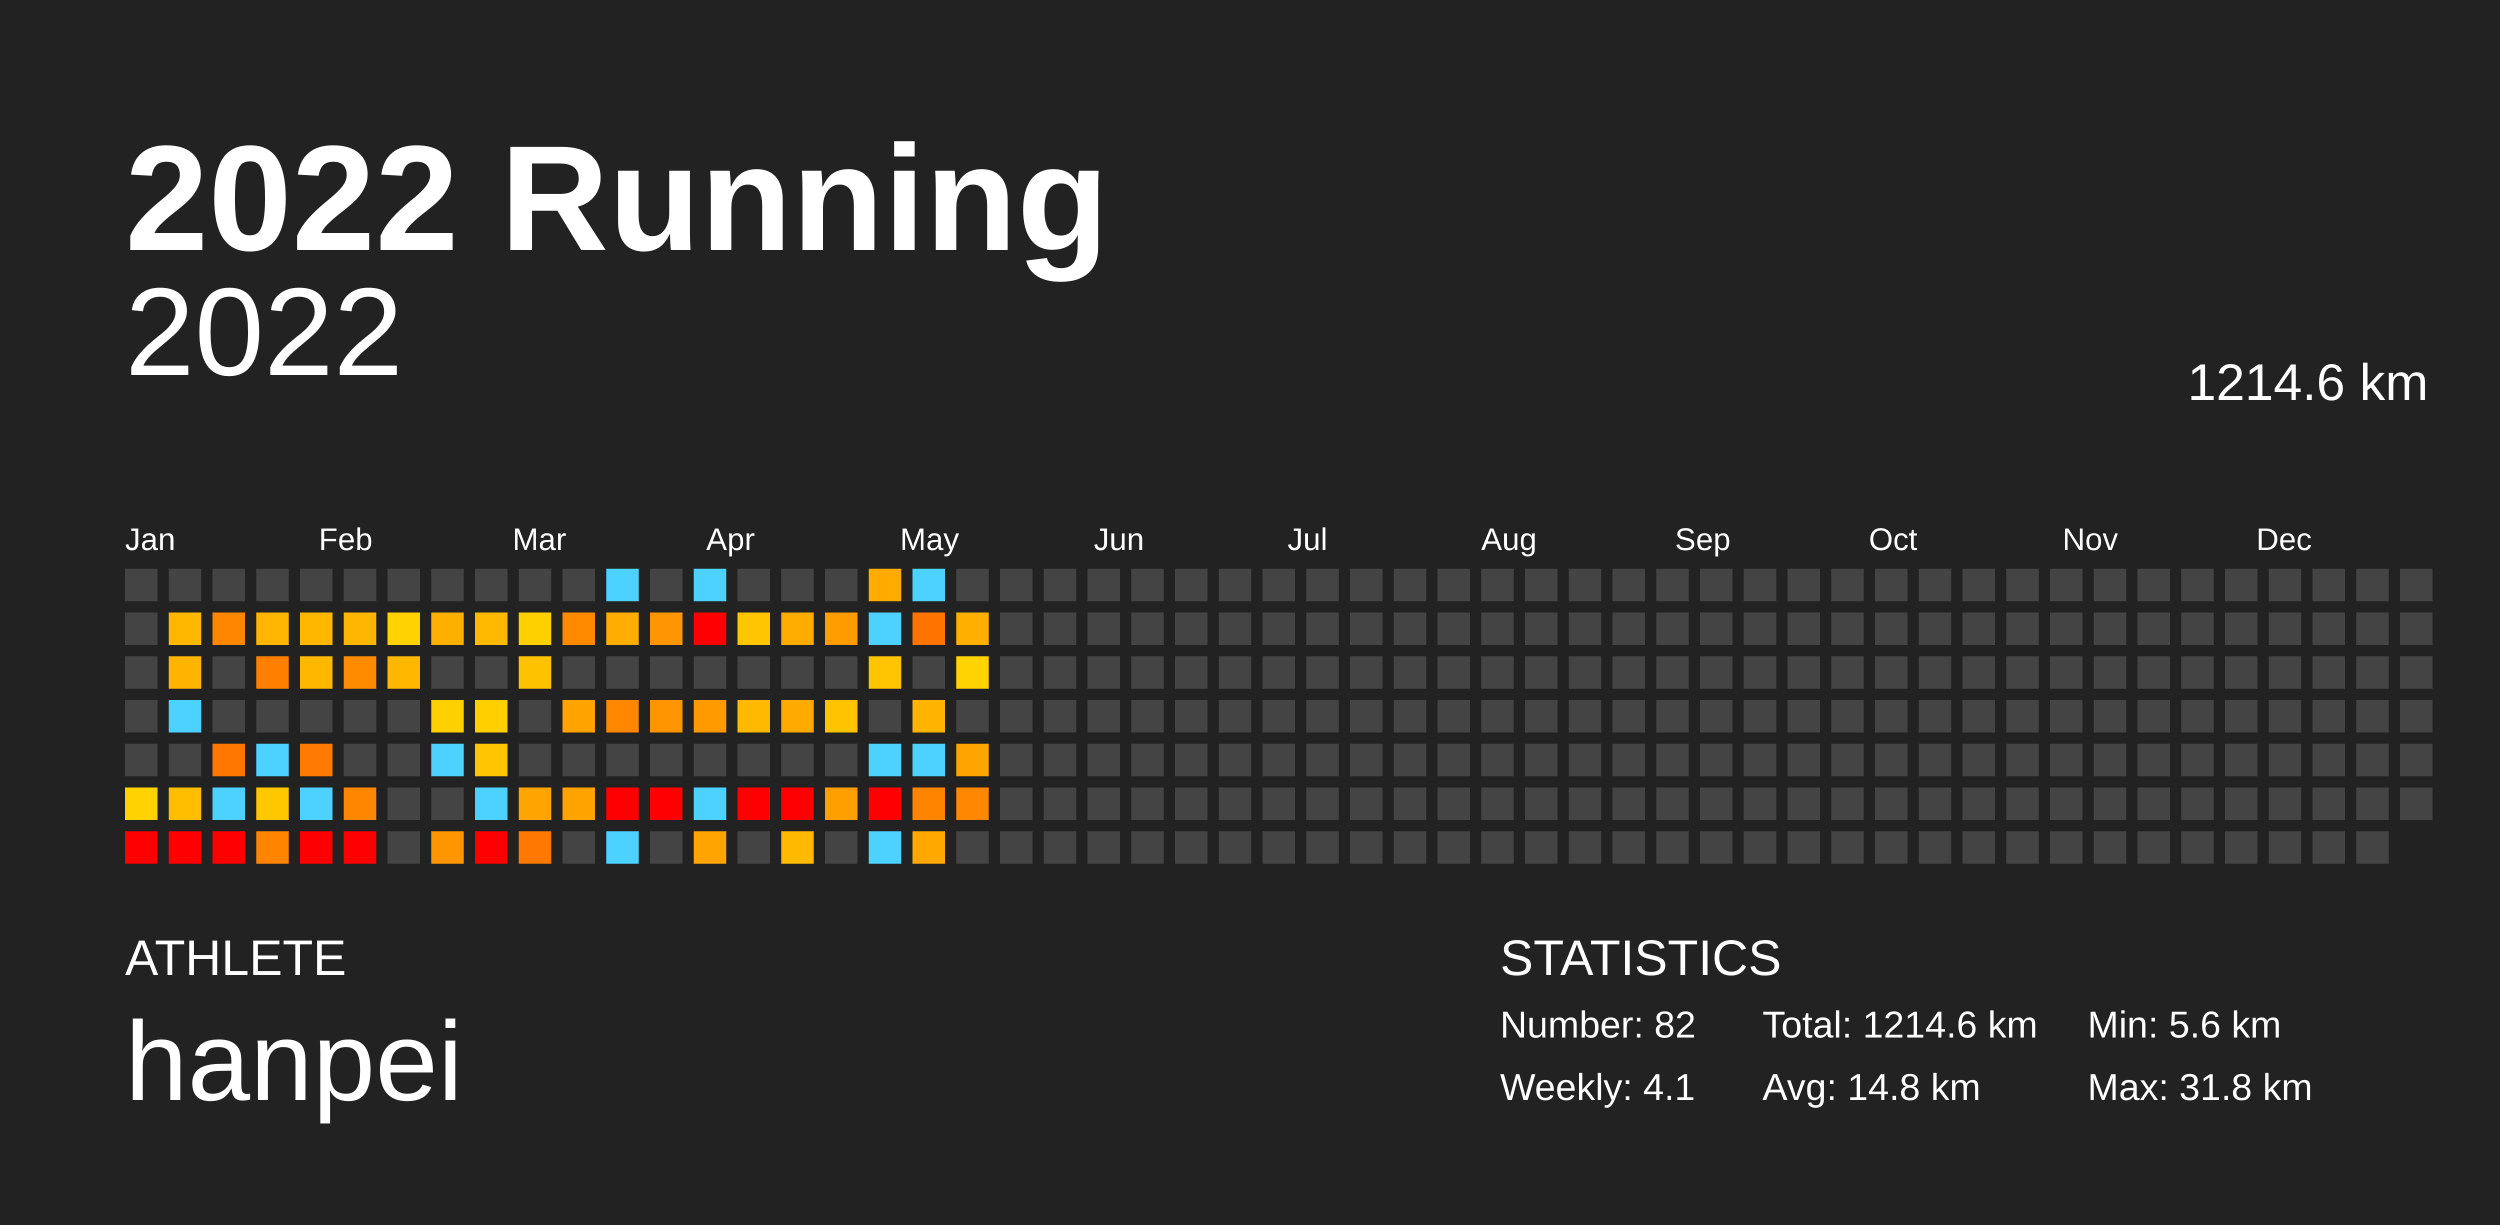
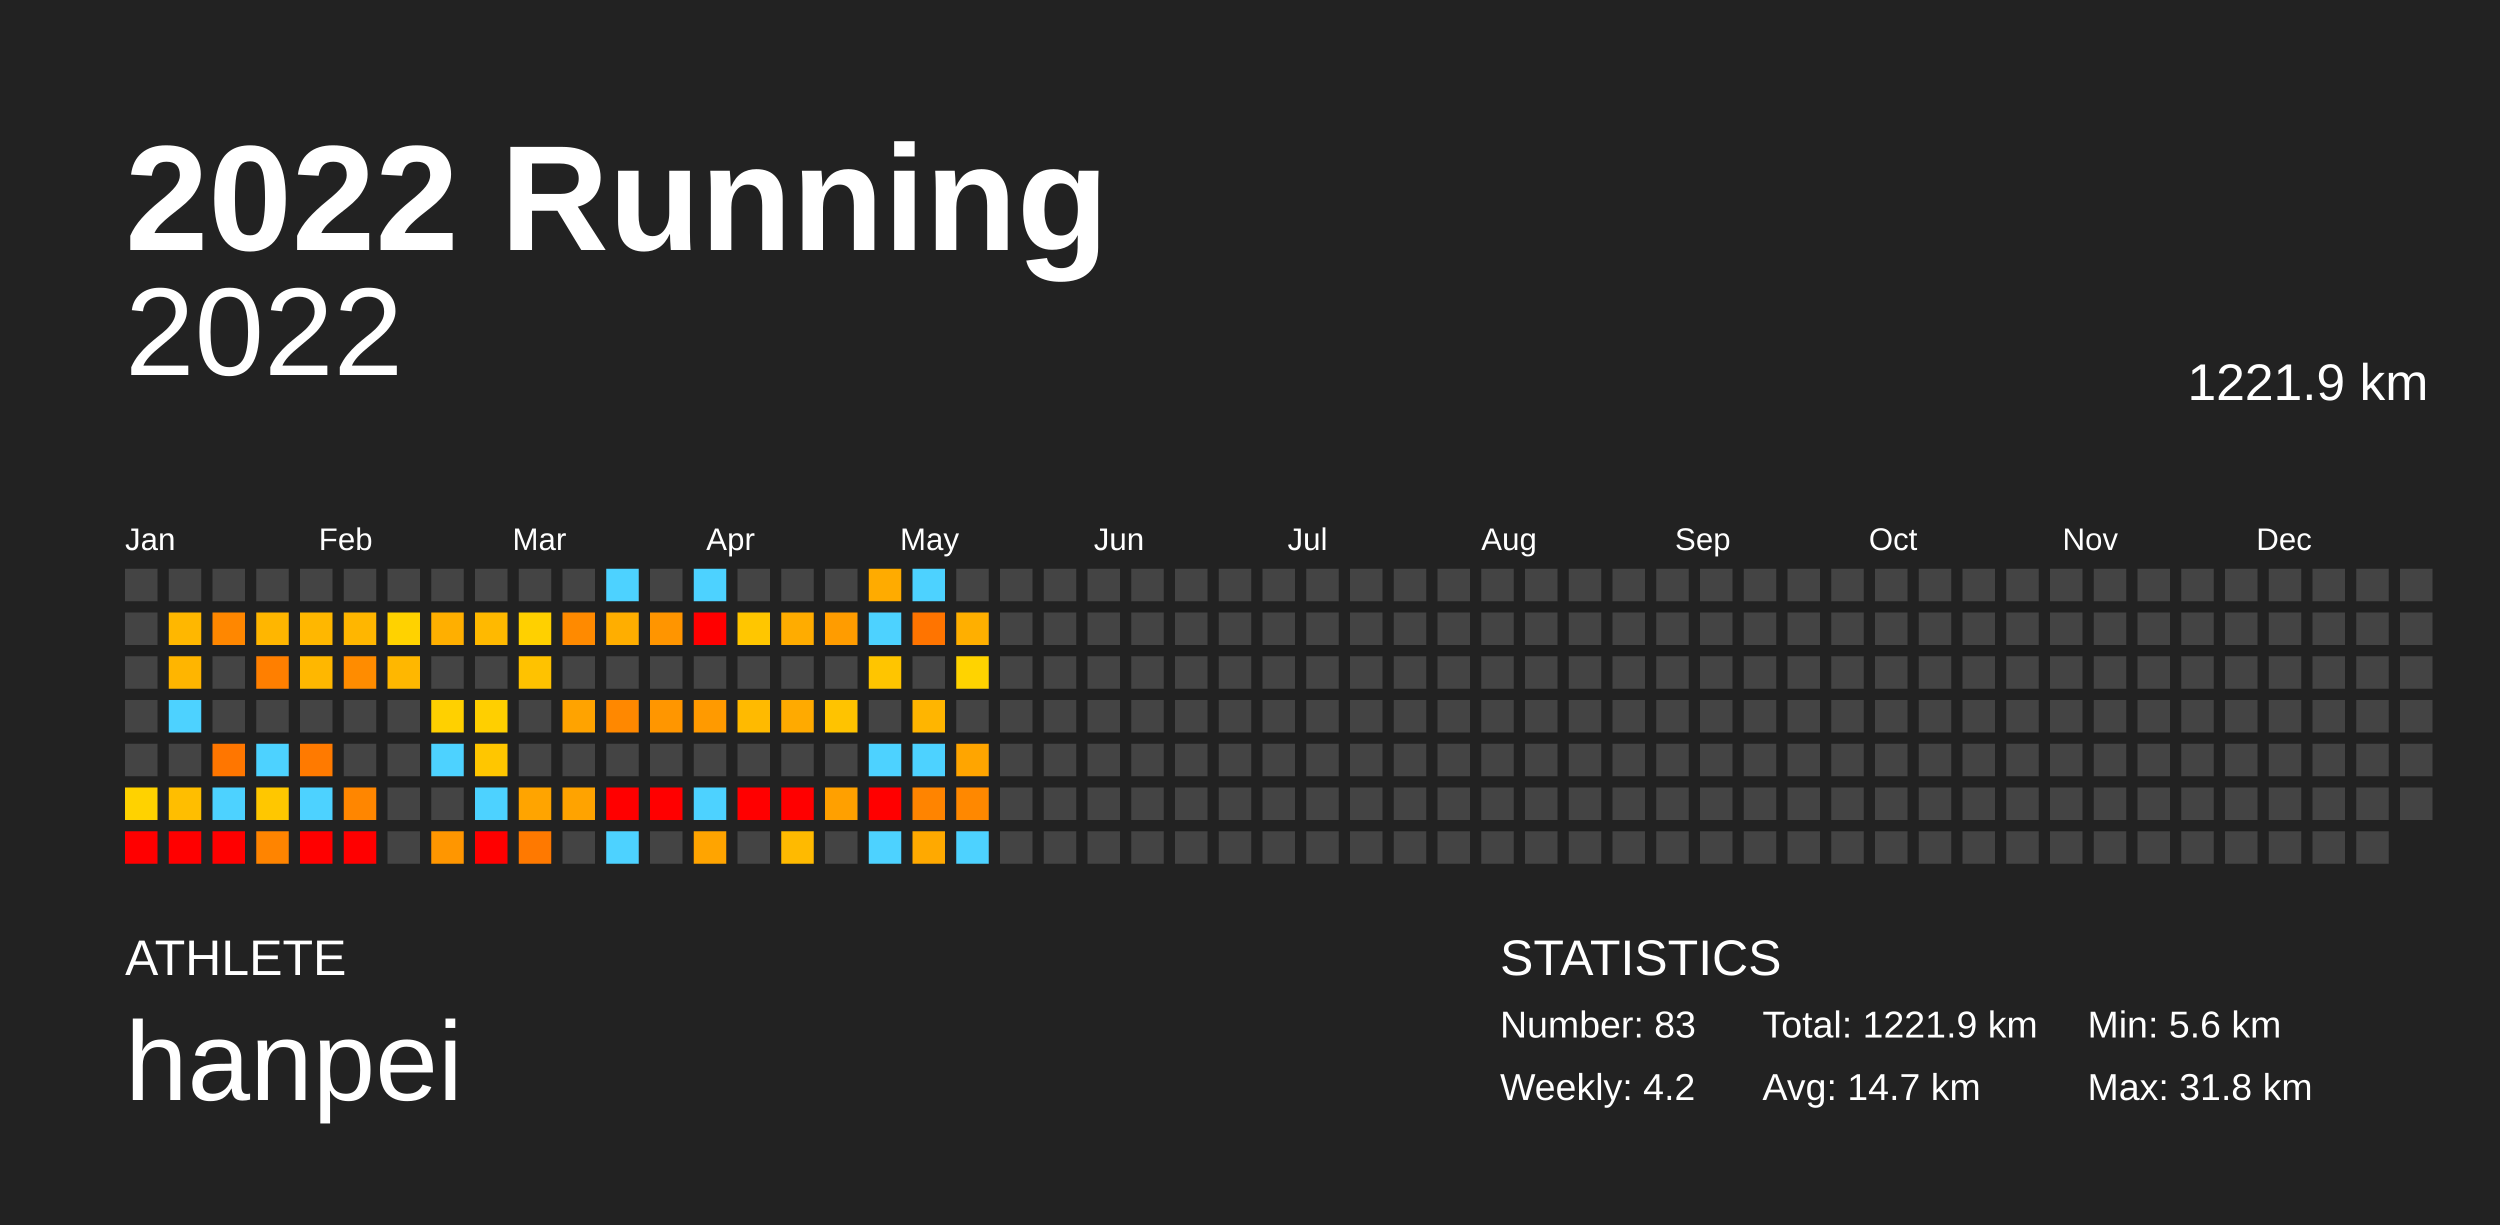
<svg xmlns="http://www.w3.org/2000/svg" baseProfile="full" height="98mm" version="1.1" viewBox="0,0,200,98" width="200mm">
  <defs />
  <rect fill="#222222" height="98" width="200" x="0" y="0" />
  <text fill="#FFFFFF" style="font-size:12px; font-family:Arial; font-weight:bold;" x="10" y="20">2022 Running</text>
  <text fill="#FFFFFF" style="font-size:4px; font-family:Arial" x="10" y="78">ATHLETE</text>
  <text fill="#FFFFFF" style="font-size:9px; font-family:Arial" x="10" y="88">hanpei</text>
  <text fill="#FFFFFF" style="font-size:4px; font-family:Arial" x="120" y="78">STATISTICS</text>
-   <text fill="#FFFFFF" style="font-size:3px; font-family:Arial" x="120" y="83">Number: 82</text>
-   <text fill="#FFFFFF" style="font-size:3px; font-family:Arial" x="120" y="88">Weekly: 4.1</text>
-   <text fill="#FFFFFF" style="font-size:3px; font-family:Arial" x="141" y="83">Total: 1214.6 km</text>
-   <text fill="#FFFFFF" style="font-size:3px; font-family:Arial" x="141" y="88">Avg: 14.8 km</text>
+   <text fill="#FFFFFF" style="font-size:3px; font-family:Arial" x="120" y="83">Number: 83</text>
+   <text fill="#FFFFFF" style="font-size:3px; font-family:Arial" x="120" y="88">Weekly: 4.2</text>
+   <text fill="#FFFFFF" style="font-size:3px; font-family:Arial" x="141" y="83">Total: 1221.9 km</text>
+   <text fill="#FFFFFF" style="font-size:3px; font-family:Arial" x="141" y="88">Avg: 14.7 km</text>
  <text fill="#FFFFFF" style="font-size:3px; font-family:Arial" x="167" y="83">Min: 5.6 km</text>
  <text fill="#FFFFFF" style="font-size:3px; font-family:Arial" x="167" y="88">Max: 31.8 km</text>
  <text alignment-baseline="hanging" fill="#FFFFFF" style="font-size:10.0px; font-family:Arial;" x="10" y="30">2022</text>
-   <text alignment-baseline="hanging" fill="#FFFFFF" style="font-size:4.125px; font-family:Arial;" x="175" y="32">1214.6 km</text>
+   <text alignment-baseline="hanging" fill="#FFFFFF" style="font-size:4.125px; font-family:Arial;" x="175" y="32">1221.9 km</text>
  <text fill="#FFFFFF" style="font-size:2.5px; font-family:Arial" x="10.0" y="44">Jan</text>
  <text fill="#FFFFFF" style="font-size:2.5px; font-family:Arial" x="25.5" y="44">Feb</text>
  <text fill="#FFFFFF" style="font-size:2.5px; font-family:Arial" x="41.0" y="44">Mar</text>
  <text fill="#FFFFFF" style="font-size:2.5px; font-family:Arial" x="56.5" y="44">Apr</text>
  <text fill="#FFFFFF" style="font-size:2.5px; font-family:Arial" x="72.0" y="44">May</text>
  <text fill="#FFFFFF" style="font-size:2.5px; font-family:Arial" x="87.5" y="44">Jun</text>
  <text fill="#FFFFFF" style="font-size:2.5px; font-family:Arial" x="103.0" y="44">Jul</text>
  <text fill="#FFFFFF" style="font-size:2.5px; font-family:Arial" x="118.5" y="44">Aug</text>
  <text fill="#FFFFFF" style="font-size:2.5px; font-family:Arial" x="134.0" y="44">Sep</text>
  <text fill="#FFFFFF" style="font-size:2.5px; font-family:Arial" x="149.5" y="44">Oct</text>
  <text fill="#FFFFFF" style="font-size:2.5px; font-family:Arial" x="165.0" y="44">Nov</text>
  <text fill="#FFFFFF" style="font-size:2.5px; font-family:Arial" x="180.5" y="44">Dec</text>
  <rect fill="#444444" height="2.6" width="2.6" x="10.0" y="45.5" />
  <rect fill="#444444" height="2.6" width="2.6" x="10.0" y="49.0" />
  <rect fill="#444444" height="2.6" width="2.6" x="10.0" y="52.5" />
  <rect fill="#444444" height="2.6" width="2.6" x="10.0" y="56.0" />
  <rect fill="#444444" height="2.6" width="2.6" x="10.0" y="59.5" />
  <rect fill="#ffd200" height="2.6" width="2.6" x="10.0" y="63.0" />
  <rect fill="red" height="2.6" width="2.6" x="10.0" y="66.5" />
  <rect fill="#444444" height="2.6" width="2.6" x="13.5" y="45.5" />
  <rect fill="#ffb700" height="2.6" width="2.6" x="13.5" y="49.0" />
  <rect fill="#ffb500" height="2.6" width="2.6" x="13.5" y="52.5" />
  <rect fill="#4dd2ff" height="2.6" width="2.6" x="13.5" y="56.0" />
  <rect fill="#444444" height="2.6" width="2.6" x="13.5" y="59.5" />
  <rect fill="#ffbe00" height="2.6" width="2.6" x="13.5" y="63.0" />
  <rect fill="red" height="2.6" width="2.6" x="13.5" y="66.5" />
  <rect fill="#444444" height="2.6" width="2.6" x="17.0" y="45.5" />
  <rect fill="#ff8700" height="2.6" width="2.6" x="17.0" y="49.0" />
  <rect fill="#444444" height="2.6" width="2.6" x="17.0" y="52.5" />
  <rect fill="#444444" height="2.6" width="2.6" x="17.0" y="56.0" />
  <rect fill="#ff7600" height="2.6" width="2.6" x="17.0" y="59.5" />
  <rect fill="#4dd2ff" height="2.6" width="2.6" x="17.0" y="63.0" />
  <rect fill="red" height="2.6" width="2.6" x="17.0" y="66.5" />
  <rect fill="#444444" height="2.6" width="2.6" x="20.5" y="45.5" />
  <rect fill="#ffb600" height="2.6" width="2.6" x="20.5" y="49.0" />
  <rect fill="#ff7f00" height="2.6" width="2.6" x="20.5" y="52.5" />
  <rect fill="#444444" height="2.6" width="2.6" x="20.5" y="56.0" />
  <rect fill="#4dd2ff" height="2.6" width="2.6" x="20.5" y="59.5" />
  <rect fill="#ffc700" height="2.6" width="2.6" x="20.5" y="63.0" />
  <rect fill="#ff8400" height="2.6" width="2.6" x="20.5" y="66.5" />
  <rect fill="#444444" height="2.6" width="2.6" x="24.0" y="45.5" />
  <rect fill="#ffb700" height="2.6" width="2.6" x="24.0" y="49.0" />
  <rect fill="#ffb700" height="2.6" width="2.6" x="24.0" y="52.5" />
  <rect fill="#444444" height="2.6" width="2.6" x="24.0" y="56.0" />
  <rect fill="#ff7a00" height="2.6" width="2.6" x="24.0" y="59.5" />
  <rect fill="#4dd2ff" height="2.6" width="2.6" x="24.0" y="63.0" />
  <rect fill="red" height="2.6" width="2.6" x="24.0" y="66.5" />
  <rect fill="#444444" height="2.6" width="2.6" x="27.5" y="45.5" />
  <rect fill="#ffb600" height="2.6" width="2.6" x="27.5" y="49.0" />
  <rect fill="#ff8c00" height="2.6" width="2.6" x="27.5" y="52.5" />
  <rect fill="#444444" height="2.6" width="2.6" x="27.5" y="56.0" />
  <rect fill="#444444" height="2.6" width="2.6" x="27.5" y="59.5" />
  <rect fill="#ff8600" height="2.6" width="2.6" x="27.5" y="63.0" />
  <rect fill="red" height="2.6" width="2.6" x="27.5" y="66.5" />
  <rect fill="#444444" height="2.6" width="2.6" x="31.0" y="45.5" />
  <rect fill="#ffd200" height="2.6" width="2.6" x="31.0" y="49.0" />
  <rect fill="#ffb700" height="2.6" width="2.6" x="31.0" y="52.5" />
  <rect fill="#444444" height="2.6" width="2.6" x="31.0" y="56.0" />
  <rect fill="#444444" height="2.6" width="2.6" x="31.0" y="59.5" />
  <rect fill="#444444" height="2.6" width="2.6" x="31.0" y="63.0" />
  <rect fill="#444444" height="2.6" width="2.6" x="31.0" y="66.5" />
  <rect fill="#444444" height="2.6" width="2.6" x="34.5" y="45.5" />
  <rect fill="#ffaf00" height="2.6" width="2.6" x="34.5" y="49.0" />
  <rect fill="#444444" height="2.6" width="2.6" x="34.5" y="52.5" />
  <rect fill="#ffd000" height="2.6" width="2.6" x="34.5" y="56.0" />
  <rect fill="#4dd2ff" height="2.6" width="2.6" x="34.5" y="59.5" />
  <rect fill="#444444" height="2.6" width="2.6" x="34.5" y="63.0" />
  <rect fill="#ff9600" height="2.6" width="2.6" x="34.5" y="66.5" />
  <rect fill="#444444" height="2.6" width="2.6" x="38.0" y="45.5" />
  <rect fill="#ffb900" height="2.6" width="2.6" x="38.0" y="49.0" />
  <rect fill="#444444" height="2.6" width="2.6" x="38.0" y="52.5" />
  <rect fill="#ffcf00" height="2.6" width="2.6" x="38.0" y="56.0" />
  <rect fill="#ffc600" height="2.6" width="2.6" x="38.0" y="59.5" />
  <rect fill="#4dd2ff" height="2.6" width="2.6" x="38.0" y="63.0" />
  <rect fill="red" height="2.6" width="2.6" x="38.0" y="66.5" />
  <rect fill="#444444" height="2.6" width="2.6" x="41.5" y="45.5" />
  <rect fill="#ffd000" height="2.6" width="2.6" x="41.5" y="49.0" />
  <rect fill="#ffc200" height="2.6" width="2.6" x="41.5" y="52.5" />
  <rect fill="#444444" height="2.6" width="2.6" x="41.5" y="56.0" />
  <rect fill="#444444" height="2.6" width="2.6" x="41.5" y="59.5" />
  <rect fill="#ffa400" height="2.6" width="2.6" x="41.5" y="63.0" />
  <rect fill="#ff7900" height="2.6" width="2.6" x="41.5" y="66.5" />
  <rect fill="#444444" height="2.6" width="2.6" x="45.0" y="45.5" />
  <rect fill="#ff8a00" height="2.6" width="2.6" x="45.0" y="49.0" />
  <rect fill="#444444" height="2.6" width="2.6" x="45.0" y="52.5" />
  <rect fill="#ffa300" height="2.6" width="2.6" x="45.0" y="56.0" />
  <rect fill="#444444" height="2.6" width="2.6" x="45.0" y="59.5" />
  <rect fill="#ffa300" height="2.6" width="2.6" x="45.0" y="63.0" />
  <rect fill="#444444" height="2.6" width="2.6" x="45.0" y="66.5" />
  <rect fill="#4dd2ff" height="2.6" width="2.6" x="48.5" y="45.5" />
  <rect fill="#ffae00" height="2.6" width="2.6" x="48.5" y="49.0" />
  <rect fill="#444444" height="2.6" width="2.6" x="48.5" y="52.5" />
  <rect fill="#ff8800" height="2.6" width="2.6" x="48.5" y="56.0" />
  <rect fill="#444444" height="2.6" width="2.6" x="48.5" y="59.5" />
  <rect fill="red" height="2.6" width="2.6" x="48.5" y="63.0" />
  <rect fill="#4dd2ff" height="2.6" width="2.6" x="48.5" y="66.5" />
  <rect fill="#444444" height="2.6" width="2.6" x="52.0" y="45.5" />
  <rect fill="#ff9500" height="2.6" width="2.6" x="52.0" y="49.0" />
  <rect fill="#444444" height="2.6" width="2.6" x="52.0" y="52.5" />
  <rect fill="#ff9600" height="2.6" width="2.6" x="52.0" y="56.0" />
  <rect fill="#444444" height="2.6" width="2.6" x="52.0" y="59.5" />
  <rect fill="red" height="2.6" width="2.6" x="52.0" y="63.0" />
  <rect fill="#444444" height="2.6" width="2.6" x="52.0" y="66.5" />
  <rect fill="#4dd2ff" height="2.6" width="2.6" x="55.5" y="45.5" />
  <rect fill="red" height="2.6" width="2.6" x="55.5" y="49.0" />
  <rect fill="#444444" height="2.6" width="2.6" x="55.5" y="52.5" />
  <rect fill="#ff9a00" height="2.6" width="2.6" x="55.5" y="56.0" />
  <rect fill="#444444" height="2.6" width="2.6" x="55.5" y="59.5" />
  <rect fill="#4dd2ff" height="2.6" width="2.6" x="55.5" y="63.0" />
  <rect fill="#ffa400" height="2.6" width="2.6" x="55.5" y="66.5" />
  <rect fill="#444444" height="2.6" width="2.6" x="59.0" y="45.5" />
  <rect fill="#ffc600" height="2.6" width="2.6" x="59.0" y="49.0" />
  <rect fill="#444444" height="2.6" width="2.6" x="59.0" y="52.5" />
  <rect fill="#ffba00" height="2.6" width="2.6" x="59.0" y="56.0" />
  <rect fill="#444444" height="2.6" width="2.6" x="59.0" y="59.5" />
  <rect fill="red" height="2.6" width="2.6" x="59.0" y="63.0" />
  <rect fill="#444444" height="2.6" width="2.6" x="59.0" y="66.5" />
  <rect fill="#444444" height="2.6" width="2.6" x="62.5" y="45.5" />
  <rect fill="#ffac00" height="2.6" width="2.6" x="62.5" y="49.0" />
  <rect fill="#444444" height="2.6" width="2.6" x="62.5" y="52.5" />
  <rect fill="#ffaa00" height="2.6" width="2.6" x="62.5" y="56.0" />
  <rect fill="#444444" height="2.6" width="2.6" x="62.5" y="59.5" />
  <rect fill="red" height="2.6" width="2.6" x="62.5" y="63.0" />
  <rect fill="#ffba00" height="2.6" width="2.6" x="62.5" y="66.5" />
  <rect fill="#444444" height="2.6" width="2.6" x="66.0" y="45.5" />
  <rect fill="#ff9c00" height="2.6" width="2.6" x="66.0" y="49.0" />
  <rect fill="#444444" height="2.6" width="2.6" x="66.0" y="52.5" />
  <rect fill="#ffc300" height="2.6" width="2.6" x="66.0" y="56.0" />
  <rect fill="#444444" height="2.6" width="2.6" x="66.0" y="59.5" />
  <rect fill="#ffa000" height="2.6" width="2.6" x="66.0" y="63.0" />
  <rect fill="#444444" height="2.6" width="2.6" x="66.0" y="66.5" />
  <rect fill="#ffab00" height="2.6" width="2.6" x="69.5" y="45.5" />
  <rect fill="#4dd2ff" height="2.6" width="2.6" x="69.5" y="49.0" />
  <rect fill="#ffc500" height="2.6" width="2.6" x="69.5" y="52.5" />
  <rect fill="#444444" height="2.6" width="2.6" x="69.5" y="56.0" />
  <rect fill="#4dd2ff" height="2.6" width="2.6" x="69.5" y="59.5" />
  <rect fill="red" height="2.6" width="2.6" x="69.5" y="63.0" />
  <rect fill="#4dd2ff" height="2.6" width="2.6" x="69.5" y="66.5" />
  <rect fill="#4dd2ff" height="2.6" width="2.6" x="73.0" y="45.5" />
  <rect fill="#ff7400" height="2.6" width="2.6" x="73.0" y="49.0" />
  <rect fill="#444444" height="2.6" width="2.6" x="73.0" y="52.5" />
  <rect fill="#ffb500" height="2.6" width="2.6" x="73.0" y="56.0" />
  <rect fill="#4dd2ff" height="2.6" width="2.6" x="73.0" y="59.5" />
  <rect fill="#ff8400" height="2.6" width="2.6" x="73.0" y="63.0" />
  <rect fill="#ffa900" height="2.6" width="2.6" x="73.0" y="66.5" />
  <rect fill="#444444" height="2.6" width="2.6" x="76.5" y="45.5" />
  <rect fill="#ffaf00" height="2.6" width="2.6" x="76.5" y="49.0" />
  <rect fill="#ffd300" height="2.6" width="2.6" x="76.5" y="52.5" />
  <rect fill="#444444" height="2.6" width="2.6" x="76.5" y="56.0" />
  <rect fill="#ffa500" height="2.6" width="2.6" x="76.5" y="59.5" />
  <rect fill="#ff8800" height="2.6" width="2.6" x="76.5" y="63.0" />
-   <rect fill="#444444" height="2.6" width="2.6" x="76.5" y="66.5" />
+   <rect fill="#4dd2ff" height="2.6" width="2.6" x="76.5" y="66.5" />
  <rect fill="#444444" height="2.6" width="2.6" x="80.0" y="45.5" />
  <rect fill="#444444" height="2.6" width="2.6" x="80.0" y="49.0" />
  <rect fill="#444444" height="2.6" width="2.6" x="80.0" y="52.5" />
  <rect fill="#444444" height="2.6" width="2.6" x="80.0" y="56.0" />
  <rect fill="#444444" height="2.6" width="2.6" x="80.0" y="59.5" />
  <rect fill="#444444" height="2.6" width="2.6" x="80.0" y="63.0" />
  <rect fill="#444444" height="2.6" width="2.6" x="80.0" y="66.5" />
  <rect fill="#444444" height="2.6" width="2.6" x="83.5" y="45.5" />
  <rect fill="#444444" height="2.6" width="2.6" x="83.5" y="49.0" />
  <rect fill="#444444" height="2.6" width="2.6" x="83.5" y="52.5" />
  <rect fill="#444444" height="2.6" width="2.6" x="83.5" y="56.0" />
  <rect fill="#444444" height="2.6" width="2.6" x="83.5" y="59.5" />
  <rect fill="#444444" height="2.6" width="2.6" x="83.5" y="63.0" />
  <rect fill="#444444" height="2.6" width="2.6" x="83.5" y="66.5" />
  <rect fill="#444444" height="2.6" width="2.6" x="87.0" y="45.5" />
  <rect fill="#444444" height="2.6" width="2.6" x="87.0" y="49.0" />
  <rect fill="#444444" height="2.6" width="2.6" x="87.0" y="52.5" />
  <rect fill="#444444" height="2.6" width="2.6" x="87.0" y="56.0" />
  <rect fill="#444444" height="2.6" width="2.6" x="87.0" y="59.5" />
  <rect fill="#444444" height="2.6" width="2.6" x="87.0" y="63.0" />
  <rect fill="#444444" height="2.6" width="2.6" x="87.0" y="66.5" />
  <rect fill="#444444" height="2.6" width="2.6" x="90.5" y="45.5" />
  <rect fill="#444444" height="2.6" width="2.6" x="90.5" y="49.0" />
  <rect fill="#444444" height="2.6" width="2.6" x="90.5" y="52.5" />
  <rect fill="#444444" height="2.6" width="2.6" x="90.5" y="56.0" />
  <rect fill="#444444" height="2.6" width="2.6" x="90.5" y="59.5" />
  <rect fill="#444444" height="2.6" width="2.6" x="90.5" y="63.0" />
  <rect fill="#444444" height="2.6" width="2.6" x="90.5" y="66.5" />
  <rect fill="#444444" height="2.6" width="2.6" x="94.0" y="45.5" />
  <rect fill="#444444" height="2.6" width="2.6" x="94.0" y="49.0" />
  <rect fill="#444444" height="2.6" width="2.6" x="94.0" y="52.5" />
  <rect fill="#444444" height="2.6" width="2.6" x="94.0" y="56.0" />
  <rect fill="#444444" height="2.6" width="2.6" x="94.0" y="59.5" />
  <rect fill="#444444" height="2.6" width="2.6" x="94.0" y="63.0" />
  <rect fill="#444444" height="2.6" width="2.6" x="94.0" y="66.5" />
  <rect fill="#444444" height="2.6" width="2.6" x="97.5" y="45.5" />
  <rect fill="#444444" height="2.6" width="2.6" x="97.5" y="49.0" />
  <rect fill="#444444" height="2.6" width="2.6" x="97.5" y="52.5" />
  <rect fill="#444444" height="2.6" width="2.6" x="97.5" y="56.0" />
  <rect fill="#444444" height="2.6" width="2.6" x="97.5" y="59.5" />
  <rect fill="#444444" height="2.6" width="2.6" x="97.5" y="63.0" />
  <rect fill="#444444" height="2.6" width="2.6" x="97.5" y="66.5" />
  <rect fill="#444444" height="2.6" width="2.6" x="101.0" y="45.5" />
  <rect fill="#444444" height="2.6" width="2.6" x="101.0" y="49.0" />
  <rect fill="#444444" height="2.6" width="2.6" x="101.0" y="52.5" />
  <rect fill="#444444" height="2.6" width="2.6" x="101.0" y="56.0" />
  <rect fill="#444444" height="2.6" width="2.6" x="101.0" y="59.5" />
  <rect fill="#444444" height="2.6" width="2.6" x="101.0" y="63.0" />
  <rect fill="#444444" height="2.6" width="2.6" x="101.0" y="66.5" />
  <rect fill="#444444" height="2.6" width="2.6" x="104.5" y="45.5" />
  <rect fill="#444444" height="2.6" width="2.6" x="104.5" y="49.0" />
  <rect fill="#444444" height="2.6" width="2.6" x="104.5" y="52.5" />
  <rect fill="#444444" height="2.6" width="2.6" x="104.5" y="56.0" />
  <rect fill="#444444" height="2.6" width="2.6" x="104.5" y="59.5" />
  <rect fill="#444444" height="2.6" width="2.6" x="104.5" y="63.0" />
  <rect fill="#444444" height="2.6" width="2.6" x="104.5" y="66.5" />
  <rect fill="#444444" height="2.6" width="2.6" x="108.0" y="45.5" />
  <rect fill="#444444" height="2.6" width="2.6" x="108.0" y="49.0" />
  <rect fill="#444444" height="2.6" width="2.6" x="108.0" y="52.5" />
  <rect fill="#444444" height="2.6" width="2.6" x="108.0" y="56.0" />
  <rect fill="#444444" height="2.6" width="2.6" x="108.0" y="59.5" />
  <rect fill="#444444" height="2.6" width="2.6" x="108.0" y="63.0" />
  <rect fill="#444444" height="2.6" width="2.6" x="108.0" y="66.5" />
  <rect fill="#444444" height="2.6" width="2.6" x="111.5" y="45.5" />
  <rect fill="#444444" height="2.6" width="2.6" x="111.5" y="49.0" />
  <rect fill="#444444" height="2.6" width="2.6" x="111.5" y="52.5" />
  <rect fill="#444444" height="2.6" width="2.6" x="111.5" y="56.0" />
  <rect fill="#444444" height="2.6" width="2.6" x="111.5" y="59.5" />
  <rect fill="#444444" height="2.6" width="2.6" x="111.5" y="63.0" />
  <rect fill="#444444" height="2.6" width="2.6" x="111.5" y="66.5" />
  <rect fill="#444444" height="2.6" width="2.6" x="115.0" y="45.5" />
  <rect fill="#444444" height="2.6" width="2.6" x="115.0" y="49.0" />
  <rect fill="#444444" height="2.6" width="2.6" x="115.0" y="52.5" />
  <rect fill="#444444" height="2.6" width="2.6" x="115.0" y="56.0" />
  <rect fill="#444444" height="2.6" width="2.6" x="115.0" y="59.5" />
  <rect fill="#444444" height="2.6" width="2.6" x="115.0" y="63.0" />
  <rect fill="#444444" height="2.6" width="2.6" x="115.0" y="66.5" />
  <rect fill="#444444" height="2.6" width="2.6" x="118.5" y="45.5" />
  <rect fill="#444444" height="2.6" width="2.6" x="118.5" y="49.0" />
  <rect fill="#444444" height="2.6" width="2.6" x="118.5" y="52.5" />
  <rect fill="#444444" height="2.6" width="2.6" x="118.5" y="56.0" />
  <rect fill="#444444" height="2.6" width="2.6" x="118.5" y="59.5" />
  <rect fill="#444444" height="2.6" width="2.6" x="118.5" y="63.0" />
  <rect fill="#444444" height="2.6" width="2.6" x="118.5" y="66.5" />
  <rect fill="#444444" height="2.6" width="2.6" x="122.0" y="45.5" />
  <rect fill="#444444" height="2.6" width="2.6" x="122.0" y="49.0" />
  <rect fill="#444444" height="2.6" width="2.6" x="122.0" y="52.5" />
  <rect fill="#444444" height="2.6" width="2.6" x="122.0" y="56.0" />
  <rect fill="#444444" height="2.6" width="2.6" x="122.0" y="59.5" />
  <rect fill="#444444" height="2.6" width="2.6" x="122.0" y="63.0" />
  <rect fill="#444444" height="2.6" width="2.6" x="122.0" y="66.5" />
  <rect fill="#444444" height="2.6" width="2.6" x="125.5" y="45.5" />
  <rect fill="#444444" height="2.6" width="2.6" x="125.5" y="49.0" />
  <rect fill="#444444" height="2.6" width="2.6" x="125.5" y="52.5" />
  <rect fill="#444444" height="2.6" width="2.6" x="125.5" y="56.0" />
  <rect fill="#444444" height="2.6" width="2.6" x="125.5" y="59.5" />
  <rect fill="#444444" height="2.6" width="2.6" x="125.5" y="63.0" />
  <rect fill="#444444" height="2.6" width="2.6" x="125.5" y="66.5" />
  <rect fill="#444444" height="2.6" width="2.6" x="129.0" y="45.5" />
  <rect fill="#444444" height="2.6" width="2.6" x="129.0" y="49.0" />
  <rect fill="#444444" height="2.6" width="2.6" x="129.0" y="52.5" />
  <rect fill="#444444" height="2.6" width="2.6" x="129.0" y="56.0" />
  <rect fill="#444444" height="2.6" width="2.6" x="129.0" y="59.5" />
  <rect fill="#444444" height="2.6" width="2.6" x="129.0" y="63.0" />
  <rect fill="#444444" height="2.6" width="2.6" x="129.0" y="66.5" />
  <rect fill="#444444" height="2.6" width="2.6" x="132.5" y="45.5" />
  <rect fill="#444444" height="2.6" width="2.6" x="132.5" y="49.0" />
  <rect fill="#444444" height="2.6" width="2.6" x="132.5" y="52.5" />
  <rect fill="#444444" height="2.6" width="2.6" x="132.5" y="56.0" />
  <rect fill="#444444" height="2.6" width="2.6" x="132.5" y="59.5" />
  <rect fill="#444444" height="2.6" width="2.6" x="132.5" y="63.0" />
  <rect fill="#444444" height="2.6" width="2.6" x="132.5" y="66.5" />
  <rect fill="#444444" height="2.6" width="2.6" x="136.0" y="45.5" />
  <rect fill="#444444" height="2.6" width="2.6" x="136.0" y="49.0" />
  <rect fill="#444444" height="2.6" width="2.6" x="136.0" y="52.5" />
  <rect fill="#444444" height="2.6" width="2.6" x="136.0" y="56.0" />
  <rect fill="#444444" height="2.6" width="2.6" x="136.0" y="59.5" />
  <rect fill="#444444" height="2.6" width="2.6" x="136.0" y="63.0" />
  <rect fill="#444444" height="2.6" width="2.6" x="136.0" y="66.5" />
  <rect fill="#444444" height="2.6" width="2.6" x="139.5" y="45.5" />
  <rect fill="#444444" height="2.6" width="2.6" x="139.5" y="49.0" />
  <rect fill="#444444" height="2.6" width="2.6" x="139.5" y="52.5" />
  <rect fill="#444444" height="2.6" width="2.6" x="139.5" y="56.0" />
  <rect fill="#444444" height="2.6" width="2.6" x="139.5" y="59.5" />
  <rect fill="#444444" height="2.6" width="2.6" x="139.5" y="63.0" />
  <rect fill="#444444" height="2.6" width="2.6" x="139.5" y="66.5" />
  <rect fill="#444444" height="2.6" width="2.6" x="143.0" y="45.5" />
  <rect fill="#444444" height="2.6" width="2.6" x="143.0" y="49.0" />
  <rect fill="#444444" height="2.6" width="2.6" x="143.0" y="52.5" />
  <rect fill="#444444" height="2.6" width="2.6" x="143.0" y="56.0" />
  <rect fill="#444444" height="2.6" width="2.6" x="143.0" y="59.5" />
  <rect fill="#444444" height="2.6" width="2.6" x="143.0" y="63.0" />
  <rect fill="#444444" height="2.6" width="2.6" x="143.0" y="66.5" />
  <rect fill="#444444" height="2.6" width="2.6" x="146.5" y="45.5" />
  <rect fill="#444444" height="2.6" width="2.6" x="146.5" y="49.0" />
  <rect fill="#444444" height="2.6" width="2.6" x="146.5" y="52.5" />
  <rect fill="#444444" height="2.6" width="2.6" x="146.5" y="56.0" />
  <rect fill="#444444" height="2.6" width="2.6" x="146.5" y="59.5" />
  <rect fill="#444444" height="2.6" width="2.6" x="146.5" y="63.0" />
  <rect fill="#444444" height="2.6" width="2.6" x="146.5" y="66.5" />
  <rect fill="#444444" height="2.6" width="2.6" x="150.0" y="45.5" />
  <rect fill="#444444" height="2.6" width="2.6" x="150.0" y="49.0" />
  <rect fill="#444444" height="2.6" width="2.6" x="150.0" y="52.5" />
  <rect fill="#444444" height="2.6" width="2.6" x="150.0" y="56.0" />
  <rect fill="#444444" height="2.6" width="2.6" x="150.0" y="59.5" />
  <rect fill="#444444" height="2.6" width="2.6" x="150.0" y="63.0" />
  <rect fill="#444444" height="2.6" width="2.6" x="150.0" y="66.5" />
  <rect fill="#444444" height="2.6" width="2.6" x="153.5" y="45.5" />
  <rect fill="#444444" height="2.6" width="2.6" x="153.5" y="49.0" />
  <rect fill="#444444" height="2.6" width="2.6" x="153.5" y="52.5" />
  <rect fill="#444444" height="2.6" width="2.6" x="153.5" y="56.0" />
  <rect fill="#444444" height="2.6" width="2.6" x="153.5" y="59.5" />
  <rect fill="#444444" height="2.6" width="2.6" x="153.5" y="63.0" />
  <rect fill="#444444" height="2.6" width="2.6" x="153.5" y="66.5" />
  <rect fill="#444444" height="2.6" width="2.6" x="157.0" y="45.5" />
  <rect fill="#444444" height="2.6" width="2.6" x="157.0" y="49.0" />
  <rect fill="#444444" height="2.6" width="2.6" x="157.0" y="52.5" />
  <rect fill="#444444" height="2.6" width="2.6" x="157.0" y="56.0" />
  <rect fill="#444444" height="2.6" width="2.6" x="157.0" y="59.5" />
  <rect fill="#444444" height="2.6" width="2.6" x="157.0" y="63.0" />
  <rect fill="#444444" height="2.6" width="2.6" x="157.0" y="66.5" />
  <rect fill="#444444" height="2.6" width="2.6" x="160.5" y="45.5" />
  <rect fill="#444444" height="2.6" width="2.6" x="160.5" y="49.0" />
  <rect fill="#444444" height="2.6" width="2.6" x="160.5" y="52.5" />
  <rect fill="#444444" height="2.6" width="2.6" x="160.5" y="56.0" />
  <rect fill="#444444" height="2.6" width="2.6" x="160.5" y="59.5" />
  <rect fill="#444444" height="2.6" width="2.6" x="160.5" y="63.0" />
  <rect fill="#444444" height="2.6" width="2.6" x="160.5" y="66.5" />
  <rect fill="#444444" height="2.6" width="2.6" x="164.0" y="45.5" />
  <rect fill="#444444" height="2.6" width="2.6" x="164.0" y="49.0" />
  <rect fill="#444444" height="2.6" width="2.6" x="164.0" y="52.5" />
  <rect fill="#444444" height="2.6" width="2.6" x="164.0" y="56.0" />
  <rect fill="#444444" height="2.6" width="2.6" x="164.0" y="59.5" />
  <rect fill="#444444" height="2.6" width="2.6" x="164.0" y="63.0" />
  <rect fill="#444444" height="2.6" width="2.6" x="164.0" y="66.5" />
  <rect fill="#444444" height="2.6" width="2.6" x="167.5" y="45.5" />
  <rect fill="#444444" height="2.6" width="2.6" x="167.5" y="49.0" />
  <rect fill="#444444" height="2.6" width="2.6" x="167.5" y="52.5" />
  <rect fill="#444444" height="2.6" width="2.6" x="167.5" y="56.0" />
  <rect fill="#444444" height="2.6" width="2.6" x="167.5" y="59.5" />
  <rect fill="#444444" height="2.6" width="2.6" x="167.5" y="63.0" />
  <rect fill="#444444" height="2.6" width="2.6" x="167.5" y="66.5" />
  <rect fill="#444444" height="2.6" width="2.6" x="171.0" y="45.5" />
  <rect fill="#444444" height="2.6" width="2.6" x="171.0" y="49.0" />
  <rect fill="#444444" height="2.6" width="2.6" x="171.0" y="52.5" />
  <rect fill="#444444" height="2.6" width="2.6" x="171.0" y="56.0" />
  <rect fill="#444444" height="2.6" width="2.6" x="171.0" y="59.5" />
  <rect fill="#444444" height="2.6" width="2.6" x="171.0" y="63.0" />
  <rect fill="#444444" height="2.6" width="2.6" x="171.0" y="66.5" />
  <rect fill="#444444" height="2.6" width="2.6" x="174.5" y="45.5" />
  <rect fill="#444444" height="2.6" width="2.6" x="174.5" y="49.0" />
  <rect fill="#444444" height="2.6" width="2.6" x="174.5" y="52.5" />
  <rect fill="#444444" height="2.6" width="2.6" x="174.5" y="56.0" />
  <rect fill="#444444" height="2.6" width="2.6" x="174.5" y="59.5" />
  <rect fill="#444444" height="2.6" width="2.6" x="174.5" y="63.0" />
  <rect fill="#444444" height="2.6" width="2.6" x="174.5" y="66.5" />
  <rect fill="#444444" height="2.6" width="2.6" x="178.0" y="45.5" />
  <rect fill="#444444" height="2.6" width="2.6" x="178.0" y="49.0" />
  <rect fill="#444444" height="2.6" width="2.6" x="178.0" y="52.5" />
  <rect fill="#444444" height="2.6" width="2.6" x="178.0" y="56.0" />
  <rect fill="#444444" height="2.6" width="2.6" x="178.0" y="59.5" />
  <rect fill="#444444" height="2.6" width="2.6" x="178.0" y="63.0" />
  <rect fill="#444444" height="2.6" width="2.6" x="178.0" y="66.5" />
  <rect fill="#444444" height="2.6" width="2.6" x="181.5" y="45.5" />
  <rect fill="#444444" height="2.6" width="2.6" x="181.5" y="49.0" />
  <rect fill="#444444" height="2.6" width="2.6" x="181.5" y="52.5" />
  <rect fill="#444444" height="2.6" width="2.6" x="181.5" y="56.0" />
  <rect fill="#444444" height="2.6" width="2.6" x="181.5" y="59.5" />
  <rect fill="#444444" height="2.6" width="2.6" x="181.5" y="63.0" />
  <rect fill="#444444" height="2.6" width="2.6" x="181.5" y="66.5" />
  <rect fill="#444444" height="2.6" width="2.6" x="185.0" y="45.5" />
  <rect fill="#444444" height="2.6" width="2.6" x="185.0" y="49.0" />
  <rect fill="#444444" height="2.6" width="2.6" x="185.0" y="52.5" />
  <rect fill="#444444" height="2.6" width="2.6" x="185.0" y="56.0" />
  <rect fill="#444444" height="2.6" width="2.6" x="185.0" y="59.5" />
  <rect fill="#444444" height="2.6" width="2.6" x="185.0" y="63.0" />
  <rect fill="#444444" height="2.6" width="2.6" x="185.0" y="66.5" />
  <rect fill="#444444" height="2.6" width="2.6" x="188.5" y="45.5" />
  <rect fill="#444444" height="2.6" width="2.6" x="188.5" y="49.0" />
  <rect fill="#444444" height="2.6" width="2.6" x="188.5" y="52.5" />
  <rect fill="#444444" height="2.6" width="2.6" x="188.5" y="56.0" />
  <rect fill="#444444" height="2.6" width="2.6" x="188.5" y="59.5" />
  <rect fill="#444444" height="2.6" width="2.6" x="188.5" y="63.0" />
  <rect fill="#444444" height="2.6" width="2.6" x="188.5" y="66.5" />
  <rect fill="#444444" height="2.6" width="2.6" x="192.0" y="45.5" />
  <rect fill="#444444" height="2.6" width="2.6" x="192.0" y="49.0" />
  <rect fill="#444444" height="2.6" width="2.6" x="192.0" y="52.5" />
  <rect fill="#444444" height="2.6" width="2.6" x="192.0" y="56.0" />
  <rect fill="#444444" height="2.6" width="2.6" x="192.0" y="59.5" />
  <rect fill="#444444" height="2.6" width="2.6" x="192.0" y="63.0" />
</svg>
